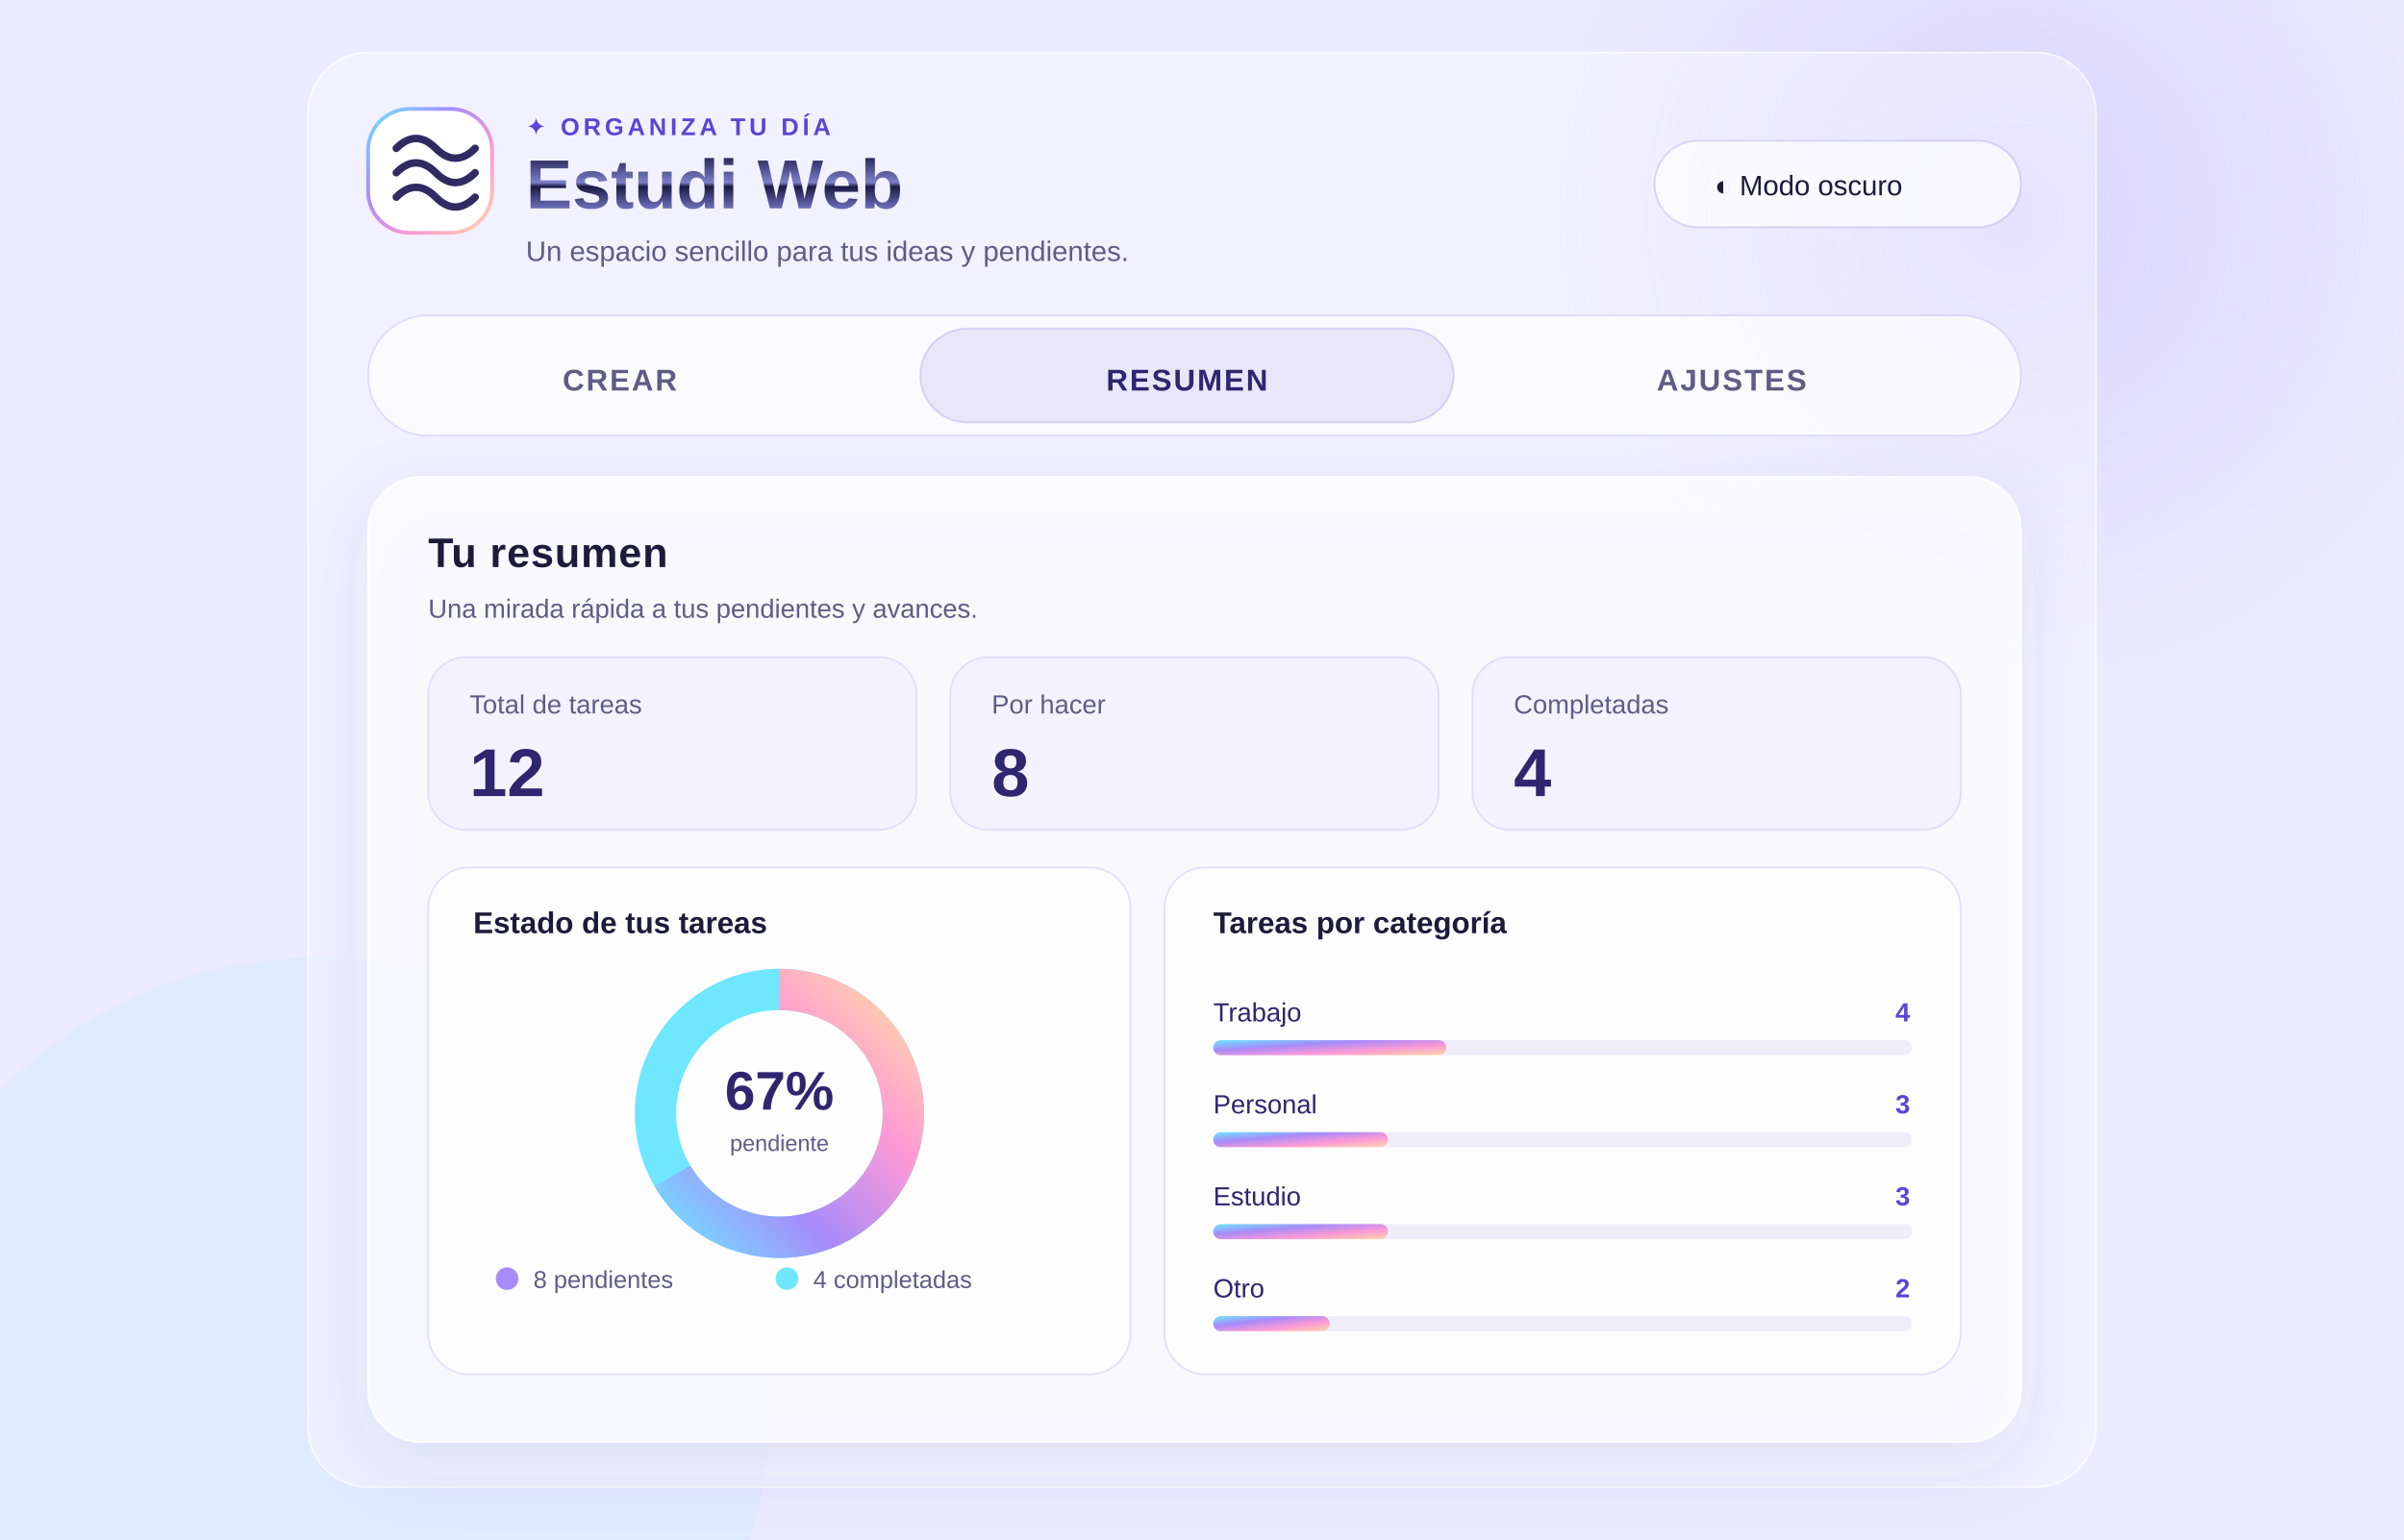
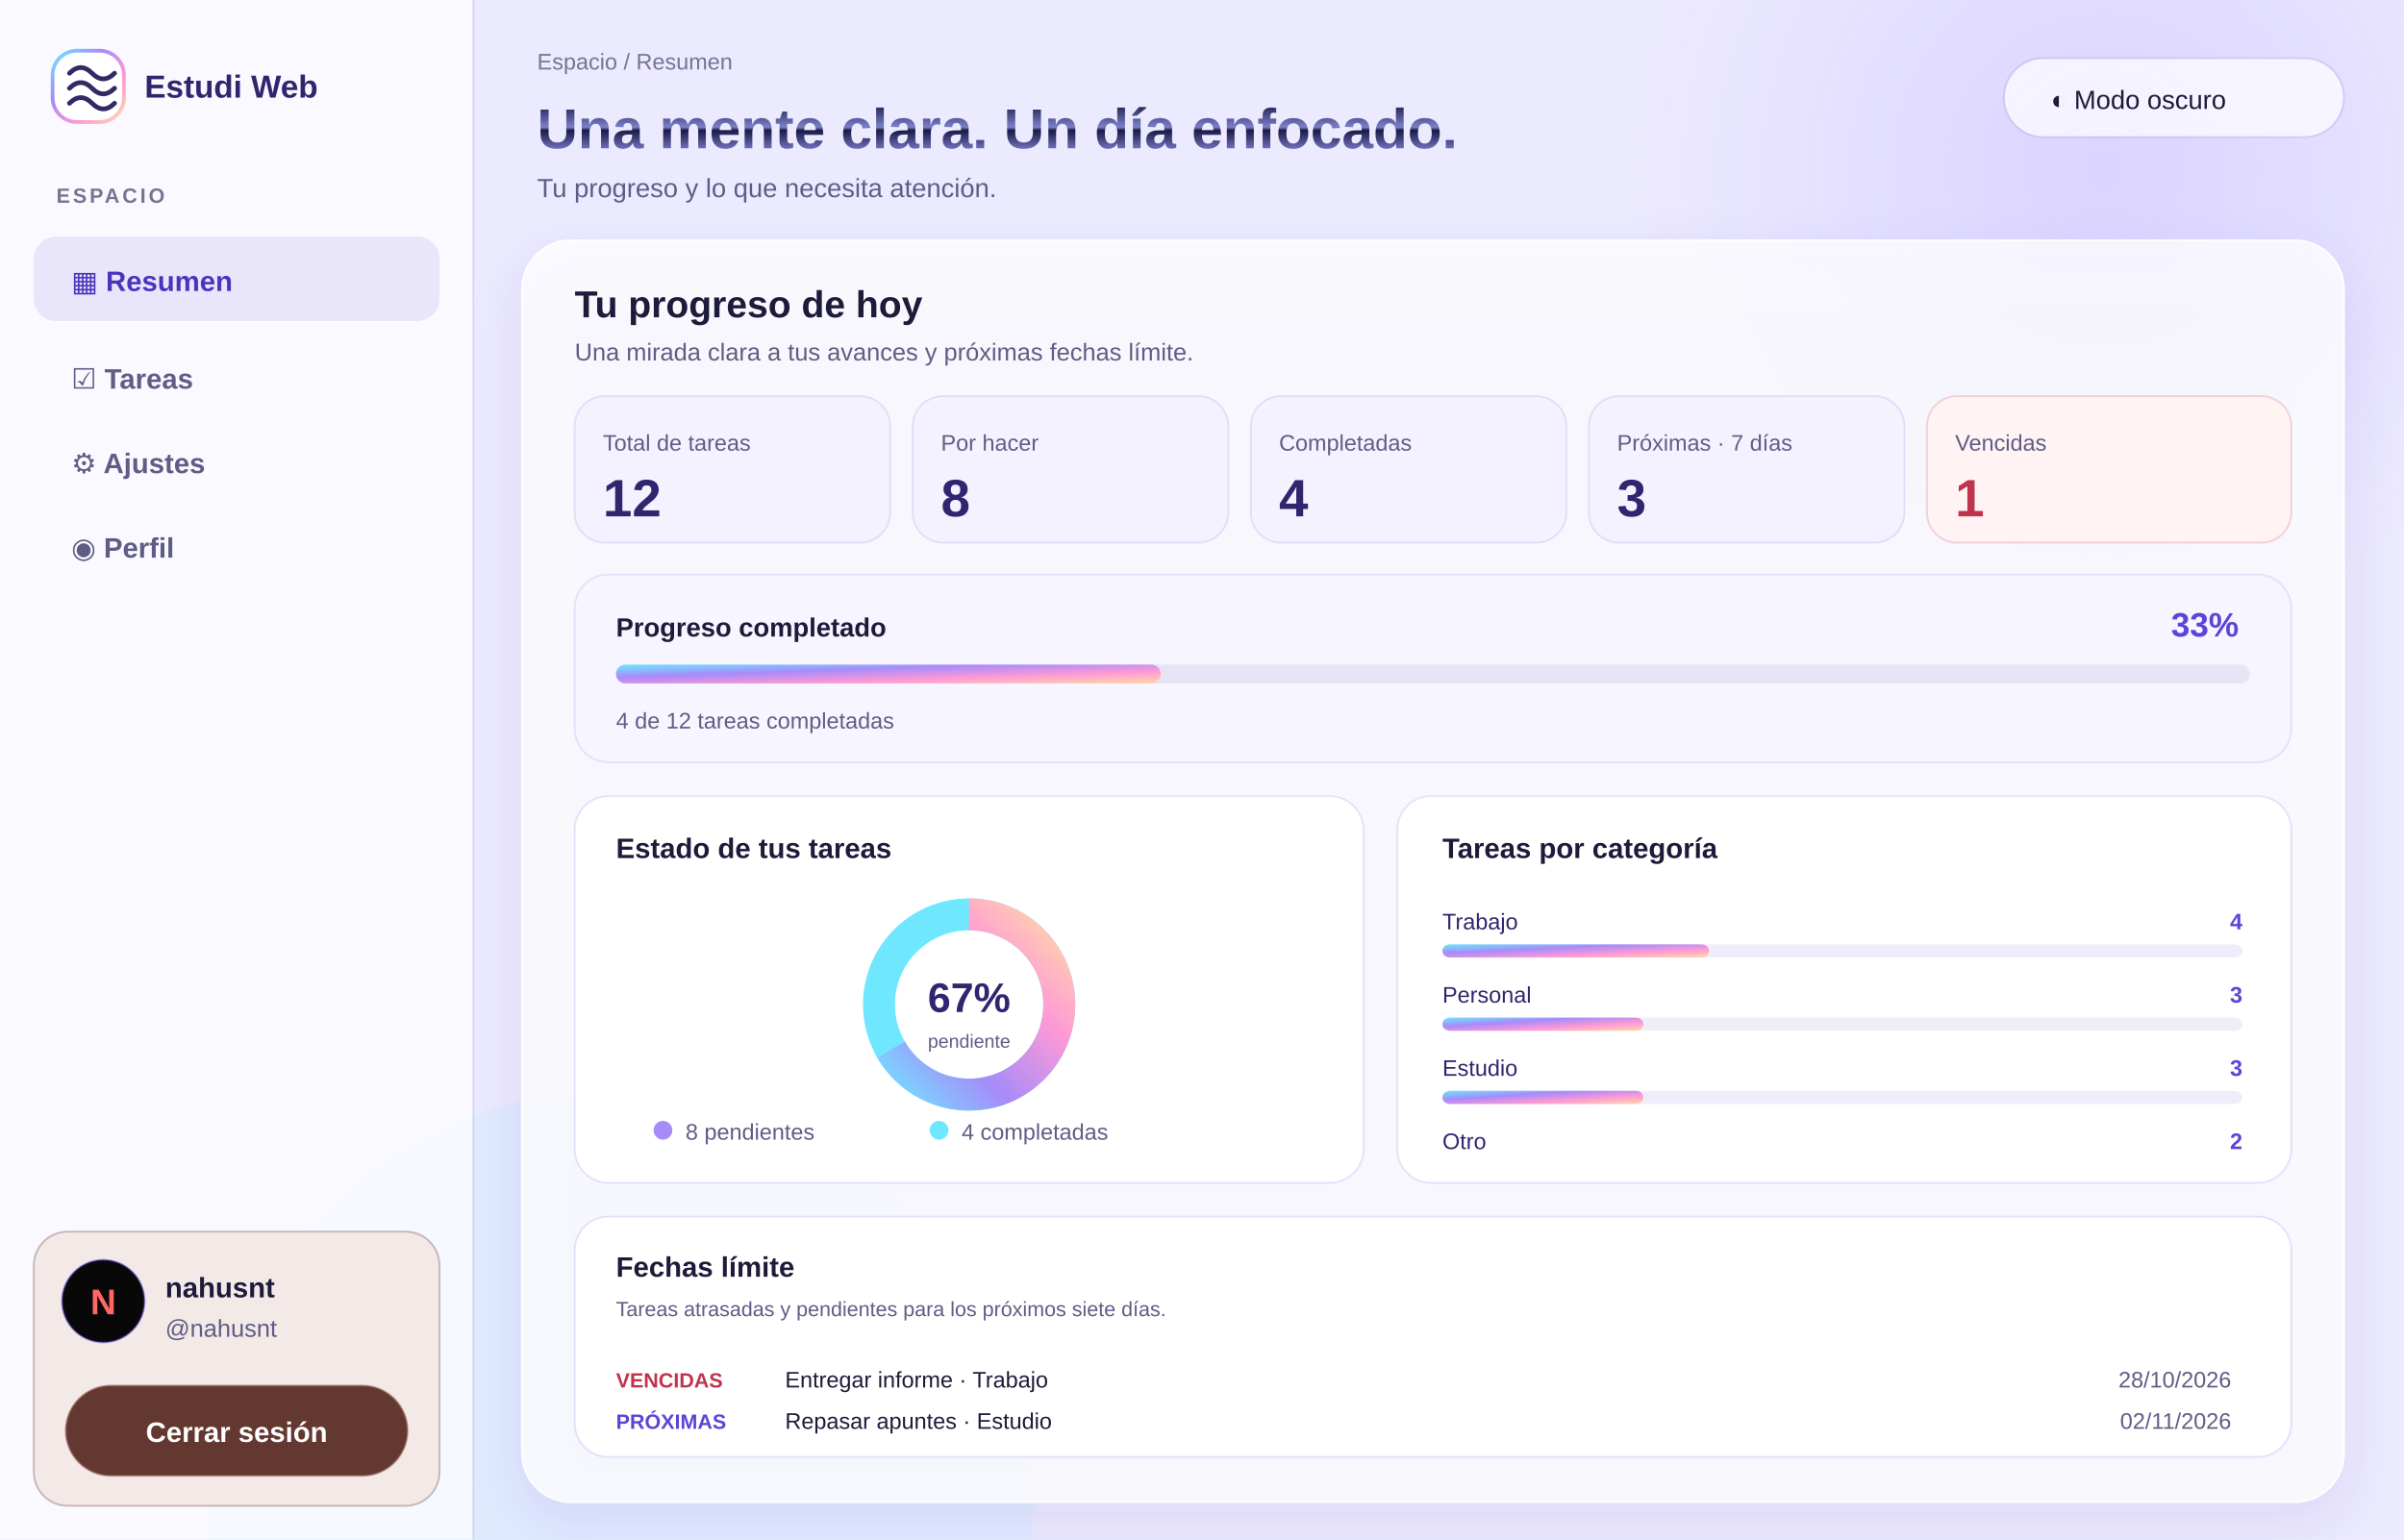
<svg xmlns="http://www.w3.org/2000/svg" width="1280" height="820" viewBox="0 0 1280 820" role="img" aria-labelledby="title description">
  <defs>
    <linearGradient id="holo" x1="0" y1="0" x2="1" y2="1">
      <stop stop-color="#6ee7ff" />
      <stop offset=".34" stop-color="#a78bfa" />
      <stop offset=".68" stop-color="#ff9ad5" />
      <stop offset="1" stop-color="#ffd8a8" />
    </linearGradient>
    <linearGradient id="chrome" x2="0" y2="1">
      <stop stop-color="#2b2a5c" />
      <stop offset=".48" stop-color="#7c80c9" />
      <stop offset=".56" stop-color="#1b1a45" />
      <stop offset="1" stop-color="#6f72bd" />
    </linearGradient>
    <radialGradient id="glow">
      <stop stop-color="#b8a8ff" stop-opacity=".34" />
      <stop offset="1" stop-color="#b8a8ff" stop-opacity="0" />
    </radialGradient>
    <filter id="shadow" x="-.15" y="-.15" width="1.3" height="1.4">
-       <feDropShadow dx="0" dy="12" stdDeviation="18" flood-color="#463c96" flood-opacity=".14" />
+       <feDropShadow dx="0" dy="10" stdDeviation="14" flood-color="#463c96" flood-opacity=".12" />
    </filter>
  </defs>
  <rect width="1280" height="820" fill="#eceaff" />
-   <circle cx="1070" cy="115" r="250" fill="url(#glow)" />
-   <circle cx="170" cy="750" r="240" fill="#6ee7ff" opacity=".10" />
-   <rect x="164" y="28" width="952" height="764" rx="32" fill="#fff" fill-opacity=".34" stroke="#fff" stroke-opacity=".7" />
-   <rect x="196" y="58" width="66" height="66" rx="22" fill="#fff" stroke="url(#holo)" stroke-width="2" />
-   <path d="M211 79c7-7 14-7 21 0s14 7 21 0M211 92c7-7 14-7 21 0s14 7 21 0M211 105c7-7 14-7 21 0s14 7 21 0" fill="none" stroke="#302b63" stroke-width="4" stroke-linecap="round" />
-   <text x="280" y="72" fill="#5b45d6" font-family="Arial,sans-serif" font-size="13" font-weight="700" letter-spacing="2">✦ ORGANIZA TU DÍA</text>
-   <text x="280" y="111" fill="url(#chrome)" font-family="Arial,sans-serif" font-size="37" font-weight="900">Estudi Web</text>
-   <text x="280" y="139" fill="#5f5d85" font-family="Arial,sans-serif" font-size="15">Un espacio sencillo para tus ideas y pendientes.</text>
-   <rect x="881" y="75" width="195" height="46" rx="23" fill="#fff" fill-opacity=".7" stroke="#5b45d6" stroke-opacity=".18" />
-   <text x="913" y="104" fill="#1d1b3a" font-family="Arial,sans-serif" font-size="15">◐  Modo oscuro</text>
-   <rect x="196" y="168" width="880" height="64" rx="32" fill="#fff" fill-opacity=".72" stroke="#5b45d6" stroke-opacity=".14" />
-   <rect x="490" y="175" width="284" height="50" rx="25" fill="#5b45d6" fill-opacity=".11" stroke="#5b45d6" stroke-opacity=".18" />
-   <text x="330" y="208" text-anchor="middle" fill="#5f5d85" font-family="Arial,sans-serif" font-size="16" font-weight="700" letter-spacing="1">CREAR</text>
-   <text x="632" y="208" text-anchor="middle" fill="#30256f" font-family="Arial,sans-serif" font-size="16" font-weight="700" letter-spacing="1">RESUMEN</text>
-   <text x="922" y="208" text-anchor="middle" fill="#5f5d85" font-family="Arial,sans-serif" font-size="16" font-weight="700" letter-spacing="1">AJUSTES</text>
-   <rect x="196" y="254" width="880" height="514" rx="28" fill="#fff" fill-opacity=".72" stroke="#fff" stroke-opacity=".85" filter="url(#shadow)" />
-   <text x="228" y="302" fill="#1d1b3a" font-family="Arial,sans-serif" font-size="22" font-weight="800" letter-spacing=".5">Tu resumen</text>
-   <text x="228" y="329" fill="#5f5d85" font-family="Arial,sans-serif" font-size="14">Una mirada rápida a tus pendientes y avances.</text>
-   <rect x="228" y="350" width="260" height="92" rx="20" fill="#f5f2ff" stroke="#5b45d6" stroke-opacity=".13" />
-   <text x="250" y="380" fill="#5f5d85" font-family="Arial,sans-serif" font-size="14">Total de tareas</text>
-   <text x="250" y="424" fill="#30256f" font-family="Arial,sans-serif" font-size="36" font-weight="800">12</text>
-   <rect x="506" y="350" width="260" height="92" rx="20" fill="#f5f2ff" stroke="#5b45d6" stroke-opacity=".13" />
-   <text x="528" y="380" fill="#5f5d85" font-family="Arial,sans-serif" font-size="14">Por hacer</text>
-   <text x="528" y="424" fill="#30256f" font-family="Arial,sans-serif" font-size="36" font-weight="800">8</text>
-   <rect x="784" y="350" width="260" height="92" rx="20" fill="#f5f2ff" stroke="#5b45d6" stroke-opacity=".13" />
-   <text x="806" y="380" fill="#5f5d85" font-family="Arial,sans-serif" font-size="14">Completadas</text>
-   <text x="806" y="424" fill="#30256f" font-family="Arial,sans-serif" font-size="36" font-weight="800">4</text>
-   <rect x="228" y="462" width="374" height="270" rx="22" fill="#fff" fill-opacity=".72" stroke="#5b45d6" stroke-opacity=".14" />
-   <text x="252" y="497" fill="#1d1b3a" font-family="Arial,sans-serif" font-size="16" font-weight="700">Estado de tus tareas</text>
-   <circle cx="415" cy="593" r="66" fill="none" stroke="#6ee7ff" stroke-width="22" />
-   <circle cx="415" cy="593" r="66" fill="none" stroke="url(#holo)" stroke-width="22" stroke-dasharray="276 415" transform="rotate(-90 415 593)" />
-   <text x="415" y="591" text-anchor="middle" fill="#30256f" font-family="Arial,sans-serif" font-size="29" font-weight="800">67%</text>
-   <text x="415" y="613" text-anchor="middle" fill="#5f5d85" font-family="Arial,sans-serif" font-size="12">pendiente</text>
-   <circle cx="270" cy="681" r="6" fill="#a78bfa" />
-   <text x="284" y="686" fill="#5f5d85" font-family="Arial,sans-serif" font-size="13">8 pendientes</text>
-   <circle cx="419" cy="681" r="6" fill="#6ee7ff" />
-   <text x="433" y="686" fill="#5f5d85" font-family="Arial,sans-serif" font-size="13">4 completadas</text>
-   <rect x="620" y="462" width="424" height="270" rx="22" fill="#fff" fill-opacity=".72" stroke="#5b45d6" stroke-opacity=".14" />
-   <text x="646" y="497" fill="#1d1b3a" font-family="Arial,sans-serif" font-size="16" font-weight="700">Tareas por categoría</text>
-   <text x="646" y="544" fill="#30256f" font-family="Arial,sans-serif" font-size="14">Trabajo</text>
-   <text x="1017" y="544" text-anchor="end" fill="#5b45d6" font-family="Arial,sans-serif" font-size="14" font-weight="700">4</text>
-   <rect x="646" y="554" width="372" height="8" rx="4" fill="#f0edfb" />
-   <rect x="646" y="554" width="124" height="8" rx="4" fill="url(#holo)" />
-   <text x="646" y="593" fill="#30256f" font-family="Arial,sans-serif" font-size="14">Personal</text>
-   <text x="1017" y="593" text-anchor="end" fill="#5b45d6" font-family="Arial,sans-serif" font-size="14" font-weight="700">3</text>
-   <rect x="646" y="603" width="372" height="8" rx="4" fill="#f0edfb" />
-   <rect x="646" y="603" width="93" height="8" rx="4" fill="url(#holo)" />
-   <text x="646" y="642" fill="#30256f" font-family="Arial,sans-serif" font-size="14">Estudio</text>
-   <text x="1017" y="642" text-anchor="end" fill="#5b45d6" font-family="Arial,sans-serif" font-size="14" font-weight="700">3</text>
-   <rect x="646" y="652" width="372" height="8" rx="4" fill="#f0edfb" />
-   <rect x="646" y="652" width="93" height="8" rx="4" fill="url(#holo)" />
-   <text x="646" y="691" fill="#30256f" font-family="Arial,sans-serif" font-size="14">Otro</text>
-   <text x="1017" y="691" text-anchor="end" fill="#5b45d6" font-family="Arial,sans-serif" font-size="14" font-weight="700">2</text>
-   <rect x="646" y="701" width="372" height="8" rx="4" fill="#f0edfb" />
-   <rect x="646" y="701" width="62" height="8" rx="4" fill="url(#holo)" />
+   <circle cx="1120" cy="90" r="250" fill="url(#glow)" />
+   <circle cx="330" cy="800" r="220" fill="#6ee7ff" opacity=".10" />
+   <rect width="252" height="820" fill="#fff" fill-opacity=".72" />
+   <path d="M252 0v820" stroke="#5b45d6" stroke-opacity=".16" />
+   <rect x="28" y="27" width="38" height="38" rx="13" fill="#fff" stroke="url(#holo)" stroke-width="2" />
+   <path d="M37 39c4-4 8-4 12 0s8 4 12 0M37 47c4-4 8-4 12 0s8 4 12 0M37 55c4-4 8-4 12 0s8 4 12 0" fill="none" stroke="#302b63" stroke-width="2.5" stroke-linecap="round" />
+   <text x="77" y="52" fill="#30256f" font-family="Arial,sans-serif" font-size="17" font-weight="700">Estudi Web</text>
+   <text x="30" y="108" fill="#777493" font-family="Arial,sans-serif" font-size="11" font-weight="700" letter-spacing="1.5">ESPACIO</text>
+   <rect x="18" y="126" width="216" height="45" rx="12" fill="#5b45d6" fill-opacity=".11" />
+   <text x="38" y="155" fill="#4935bb" font-family="Arial,sans-serif" font-size="15" font-weight="700">▦  Resumen</text>
+   <text x="38" y="207" fill="#5f5d85" font-family="Arial,sans-serif" font-size="15" font-weight="700">☑  Tareas</text>
+   <text x="38" y="252" fill="#5f5d85" font-family="Arial,sans-serif" font-size="15" font-weight="700">⚙  Ajustes</text>
+   <text x="38" y="297" fill="#5f5d85" font-family="Arial,sans-serif" font-size="15" font-weight="700">◉  Perfil</text>
+   <rect x="18" y="656" width="216" height="146" rx="18" fill="#f3e9e7" stroke="#876966" stroke-opacity=".42" />
+   <circle cx="55" cy="693" r="22" fill="#080808" stroke="#5b45d6" stroke-opacity=".45" />
+   <text x="55" y="700" text-anchor="middle" fill="#ff6767" font-family="Arial,sans-serif" font-size="19" font-weight="700">N</text>
+   <text x="88" y="691" fill="#1d1b3a" font-family="Arial,sans-serif" font-size="15" font-weight="700">nahusnt</text>
+   <text x="88" y="712" fill="#5f5d85" font-family="Arial,sans-serif" font-size="13">@nahusnt</text>
+   <rect x="35" y="738" width="182" height="48" rx="24" fill="#633831" stroke="#93605a" stroke-opacity=".55" />
+   <text x="126" y="768" text-anchor="middle" fill="#fff" font-family="Arial,sans-serif" font-size="15" font-weight="700">Cerrar sesión</text>
+   <text x="286" y="37" fill="#777493" font-family="Arial,sans-serif" font-size="12">Espacio  /  Resumen</text>
+   <text x="286" y="79" fill="url(#chrome)" font-family="Arial,sans-serif" font-size="30" font-weight="900">Una mente clara. Un día enfocado.</text>
+   <text x="286" y="105" fill="#5f5d85" font-family="Arial,sans-serif" font-size="14">Tu progreso y lo que necesita atención.</text>
+   <rect x="1067" y="31" width="181" height="42" rx="21" fill="#fff" fill-opacity=".7" stroke="#5b45d6" stroke-opacity=".18" />
+   <text x="1092" y="58" fill="#1d1b3a" font-family="Arial,sans-serif" font-size="14">◐  Modo oscuro</text>
+   <rect x="278" y="128" width="970" height="672" rx="26" fill="#fff" fill-opacity=".76" stroke="#fff" stroke-opacity=".9" filter="url(#shadow)" />
+   <text x="306" y="169" fill="#1d1b3a" font-family="Arial,sans-serif" font-size="20" font-weight="800">Tu progreso de hoy</text>
+   <text x="306" y="192" fill="#5f5d85" font-family="Arial,sans-serif" font-size="13">Una mirada clara a tus avances y próximas fechas límite.</text>
+   <g font-family="Arial,sans-serif">
+     <rect x="306" y="211" width="168" height="78" rx="16" fill="#f5f2ff" stroke="#5b45d6" stroke-opacity=".13" />
+     <text x="321" y="240" fill="#5f5d85" font-size="12">Total de tareas</text>
+     <text x="321" y="275" fill="#30256f" font-size="28" font-weight="800">12</text>
+     <rect x="486" y="211" width="168" height="78" rx="16" fill="#f5f2ff" stroke="#5b45d6" stroke-opacity=".13" />
+     <text x="501" y="240" fill="#5f5d85" font-size="12">Por hacer</text>
+     <text x="501" y="275" fill="#30256f" font-size="28" font-weight="800">8</text>
+     <rect x="666" y="211" width="168" height="78" rx="16" fill="#f5f2ff" stroke="#5b45d6" stroke-opacity=".13" />
+     <text x="681" y="240" fill="#5f5d85" font-size="12">Completadas</text>
+     <text x="681" y="275" fill="#30256f" font-size="28" font-weight="800">4</text>
+     <rect x="846" y="211" width="168" height="78" rx="16" fill="#f5f2ff" stroke="#5b45d6" stroke-opacity=".13" />
+     <text x="861" y="240" fill="#5f5d85" font-size="12">Próximas · 7 días</text>
+     <text x="861" y="275" fill="#30256f" font-size="28" font-weight="800">3</text>
+     <rect x="1026" y="211" width="194" height="78" rx="16" fill="#fff3f3" stroke="#c0334d" stroke-opacity=".18" />
+     <text x="1041" y="240" fill="#5f5d85" font-size="12">Vencidas</text>
+     <text x="1041" y="275" fill="#c0334d" font-size="28" font-weight="800">1</text>
+   </g>
+   <rect x="306" y="306" width="914" height="100" rx="18" fill="#f7f5ff" stroke="#5b45d6" stroke-opacity=".12" />
+   <text x="328" y="339" fill="#1d1b3a" font-family="Arial,sans-serif" font-size="14" font-weight="700">Progreso completado</text>
+   <text x="1192" y="339" text-anchor="end" fill="#5b45d6" font-family="Arial,sans-serif" font-size="18" font-weight="800">33%</text>
+   <rect x="328" y="354" width="870" height="10" rx="5" fill="#e8e4f5" />
+   <rect x="328" y="354" width="290" height="10" rx="5" fill="url(#holo)" />
+   <text x="328" y="388" fill="#5f5d85" font-family="Arial,sans-serif" font-size="12">4 de 12 tareas completadas</text>
+   <rect x="306" y="424" width="420" height="206" rx="18" fill="#fff" stroke="#5b45d6" stroke-opacity=".14" />
+   <text x="328" y="457" fill="#1d1b3a" font-family="Arial,sans-serif" font-size="15" font-weight="700">Estado de tus tareas</text>
+   <circle cx="516" cy="535" r="48" fill="none" stroke="#6ee7ff" stroke-width="17" />
+   <circle cx="516" cy="535" r="48" fill="none" stroke="url(#holo)" stroke-width="17" stroke-dasharray="201 302" transform="rotate(-90 516 535)" />
+   <text x="516" y="539" text-anchor="middle" fill="#30256f" font-family="Arial,sans-serif" font-size="22" font-weight="800">67%</text>
+   <text x="516" y="558" text-anchor="middle" fill="#5f5d85" font-family="Arial,sans-serif" font-size="10">pendiente</text>
+   <circle cx="353" cy="602" r="5" fill="#a78bfa" />
+   <text x="365" y="607" fill="#5f5d85" font-family="Arial,sans-serif" font-size="12">8 pendientes</text>
+   <circle cx="500" cy="602" r="5" fill="#6ee7ff" />
+   <text x="512" y="607" fill="#5f5d85" font-family="Arial,sans-serif" font-size="12">4 completadas</text>
+   <rect x="744" y="424" width="476" height="206" rx="18" fill="#fff" stroke="#5b45d6" stroke-opacity=".14" />
+   <text x="768" y="457" fill="#1d1b3a" font-family="Arial,sans-serif" font-size="15" font-weight="700">Tareas por categoría</text>
+   <g font-family="Arial,sans-serif" font-size="12">
+     <text x="768" y="495" fill="#30256f">Trabajo</text>
+     <text x="1194" y="495" text-anchor="end" fill="#5b45d6" font-weight="700">4</text>
+     <rect x="768" y="503" width="426" height="7" rx="4" fill="#f0edfb" />
+     <rect x="768" y="503" width="142" height="7" rx="4" fill="url(#holo)" />
+     <text x="768" y="534" fill="#30256f">Personal</text>
+     <text x="1194" y="534" text-anchor="end" fill="#5b45d6" font-weight="700">3</text>
+     <rect x="768" y="542" width="426" height="7" rx="4" fill="#f0edfb" />
+     <rect x="768" y="542" width="107" height="7" rx="4" fill="url(#holo)" />
+     <text x="768" y="573" fill="#30256f">Estudio</text>
+     <text x="1194" y="573" text-anchor="end" fill="#5b45d6" font-weight="700">3</text>
+     <rect x="768" y="581" width="426" height="7" rx="4" fill="#f0edfb" />
+     <rect x="768" y="581" width="107" height="7" rx="4" fill="url(#holo)" />
+     <text x="768" y="612" fill="#30256f">Otro</text>
+     <text x="1194" y="612" text-anchor="end" fill="#5b45d6" font-weight="700">2</text>
+   </g>
+   <rect x="306" y="648" width="914" height="128" rx="18" fill="#fff" stroke="#5b45d6" stroke-opacity=".14" />
+   <text x="328" y="680" fill="#1d1b3a" font-family="Arial,sans-serif" font-size="15" font-weight="700">Fechas límite</text>
+   <text x="328" y="701" fill="#5f5d85" font-family="Arial,sans-serif" font-size="11">Tareas atrasadas y pendientes para los próximos siete días.</text>
+   <text x="328" y="739" fill="#c0334d" font-family="Arial,sans-serif" font-size="11" font-weight="700">VENCIDAS</text>
+   <text x="418" y="739" fill="#1d1b3a" font-family="Arial,sans-serif" font-size="12">Entregar informe · Trabajo</text>
+   <text x="1188" y="739" text-anchor="end" fill="#5f5d85" font-family="Arial,sans-serif" font-size="12">28/10/2026</text>
+   <text x="328" y="761" fill="#5b45d6" font-family="Arial,sans-serif" font-size="11" font-weight="700">PRÓXIMAS</text>
+   <text x="418" y="761" fill="#1d1b3a" font-family="Arial,sans-serif" font-size="12">Repasar apuntes · Estudio</text>
+   <text x="1188" y="761" text-anchor="end" fill="#5f5d85" font-family="Arial,sans-serif" font-size="12">02/11/2026</text>
</svg>
